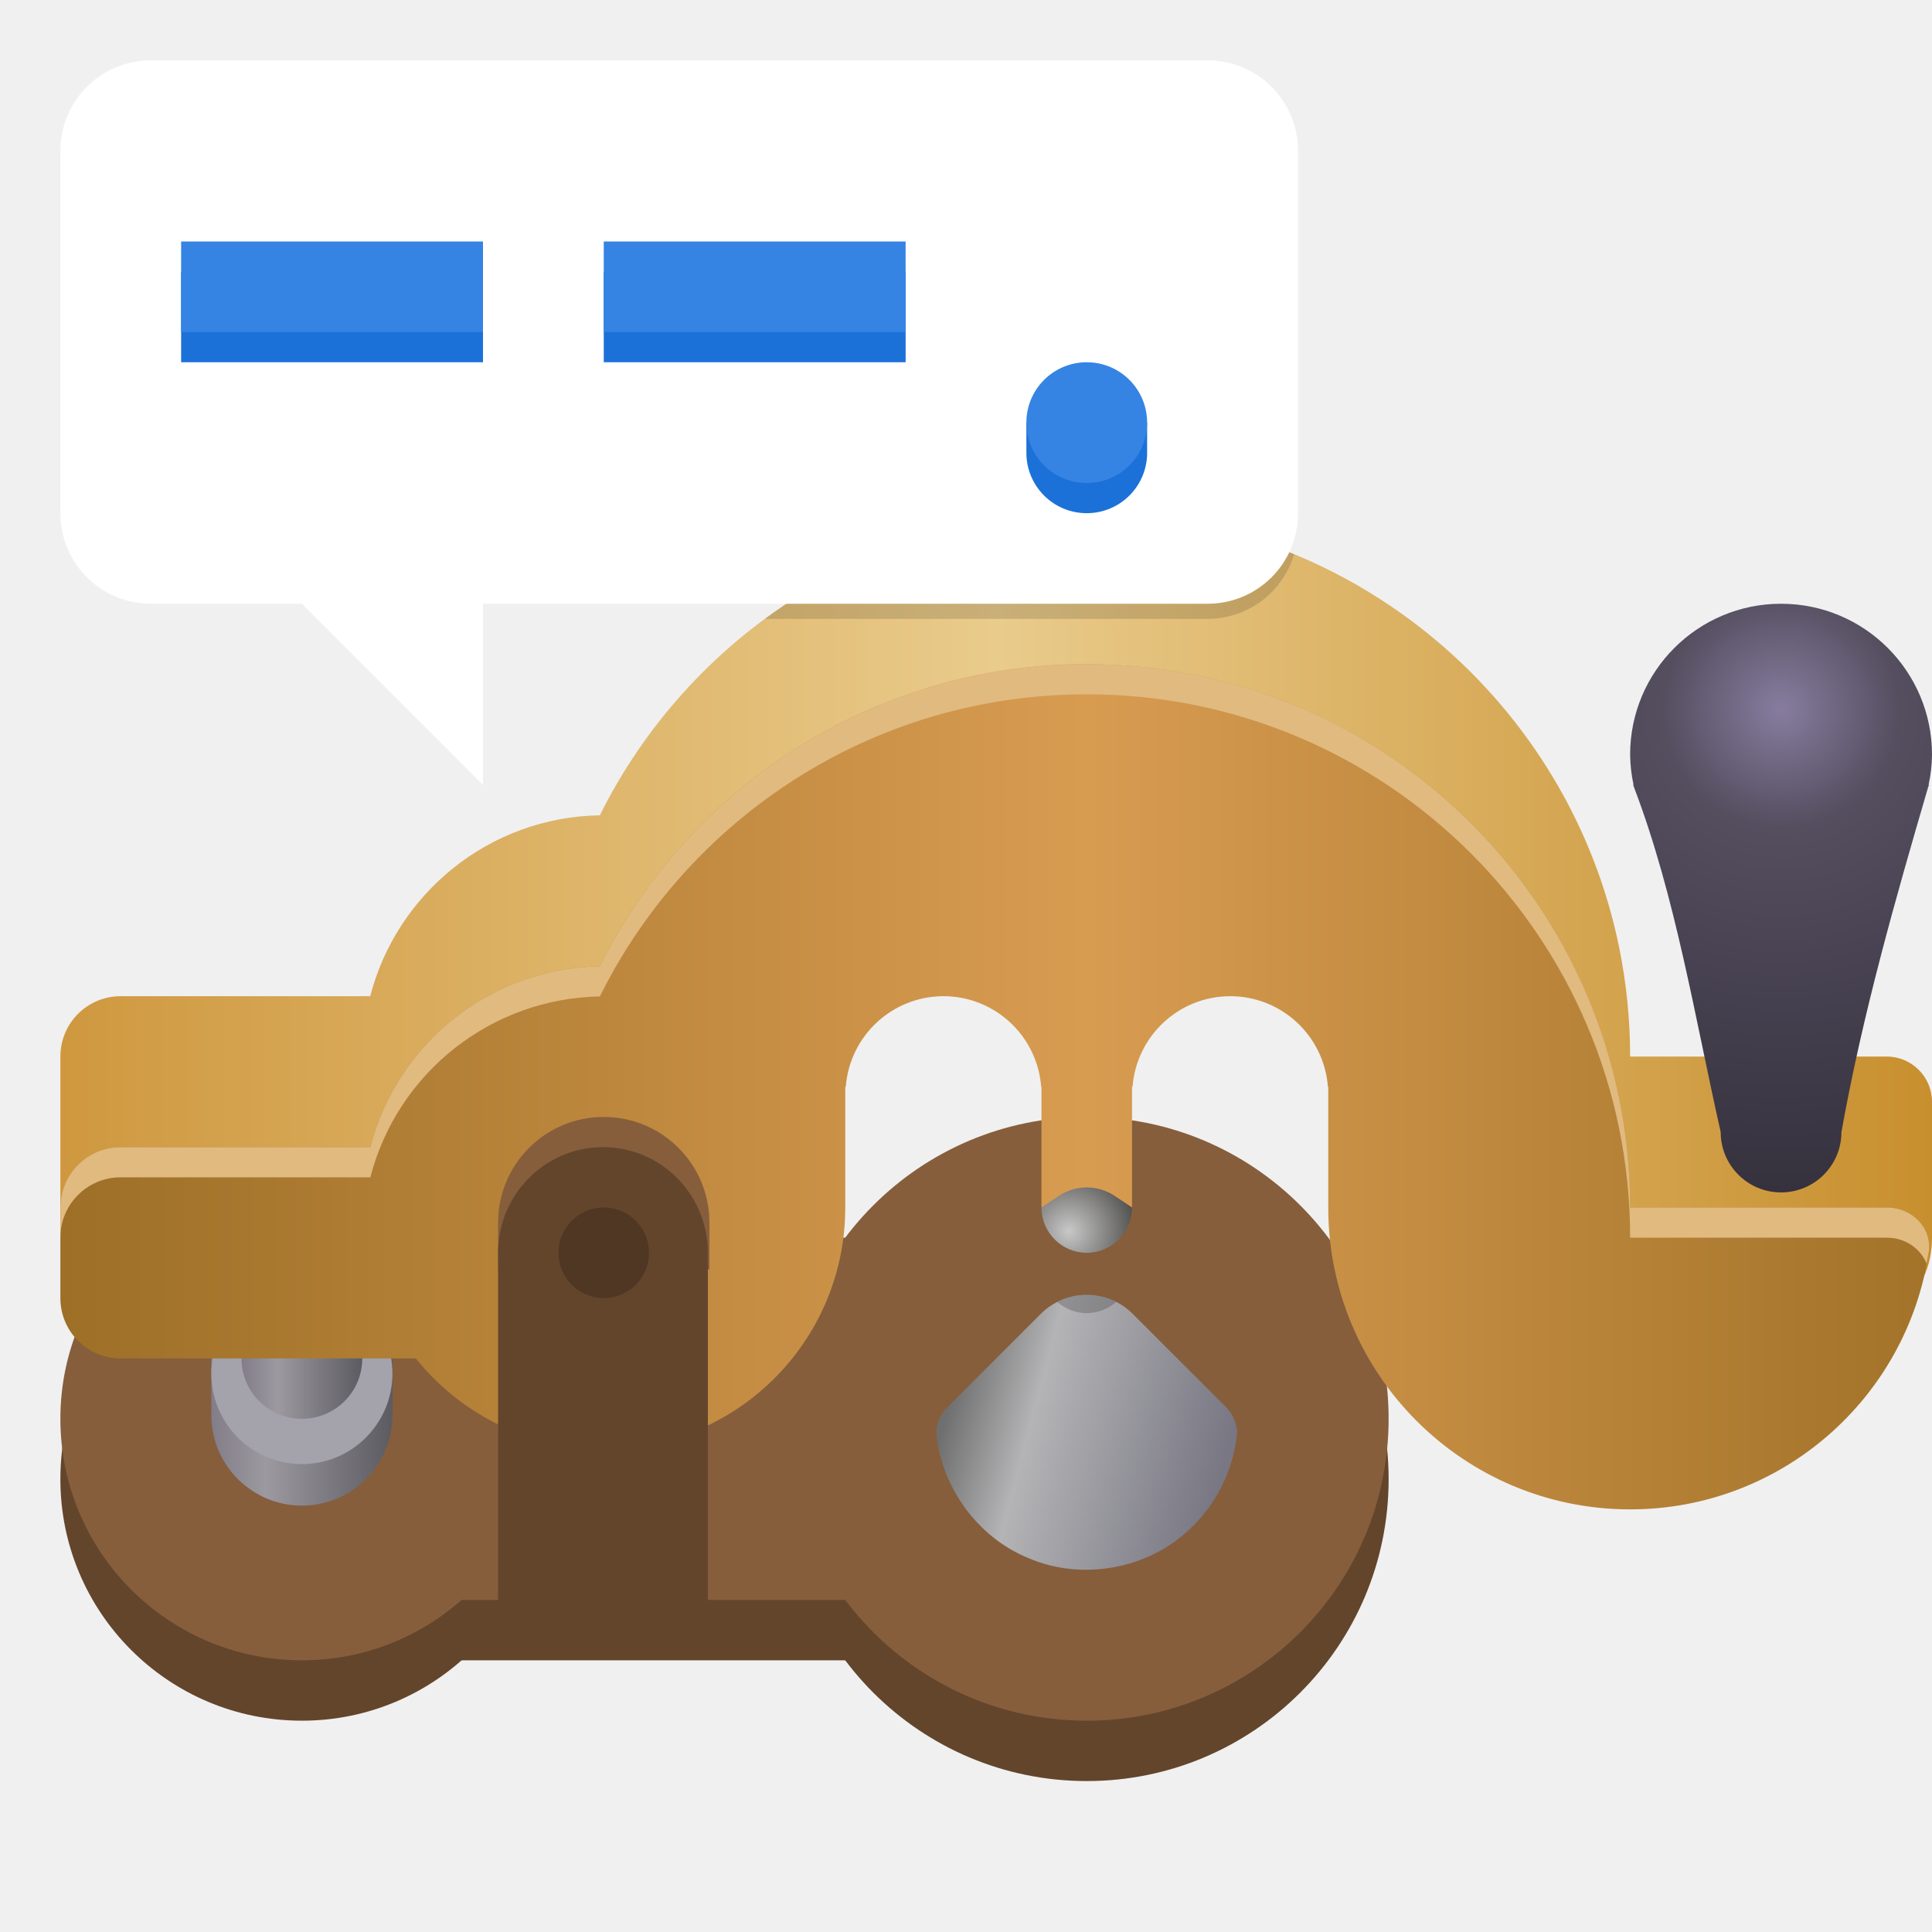
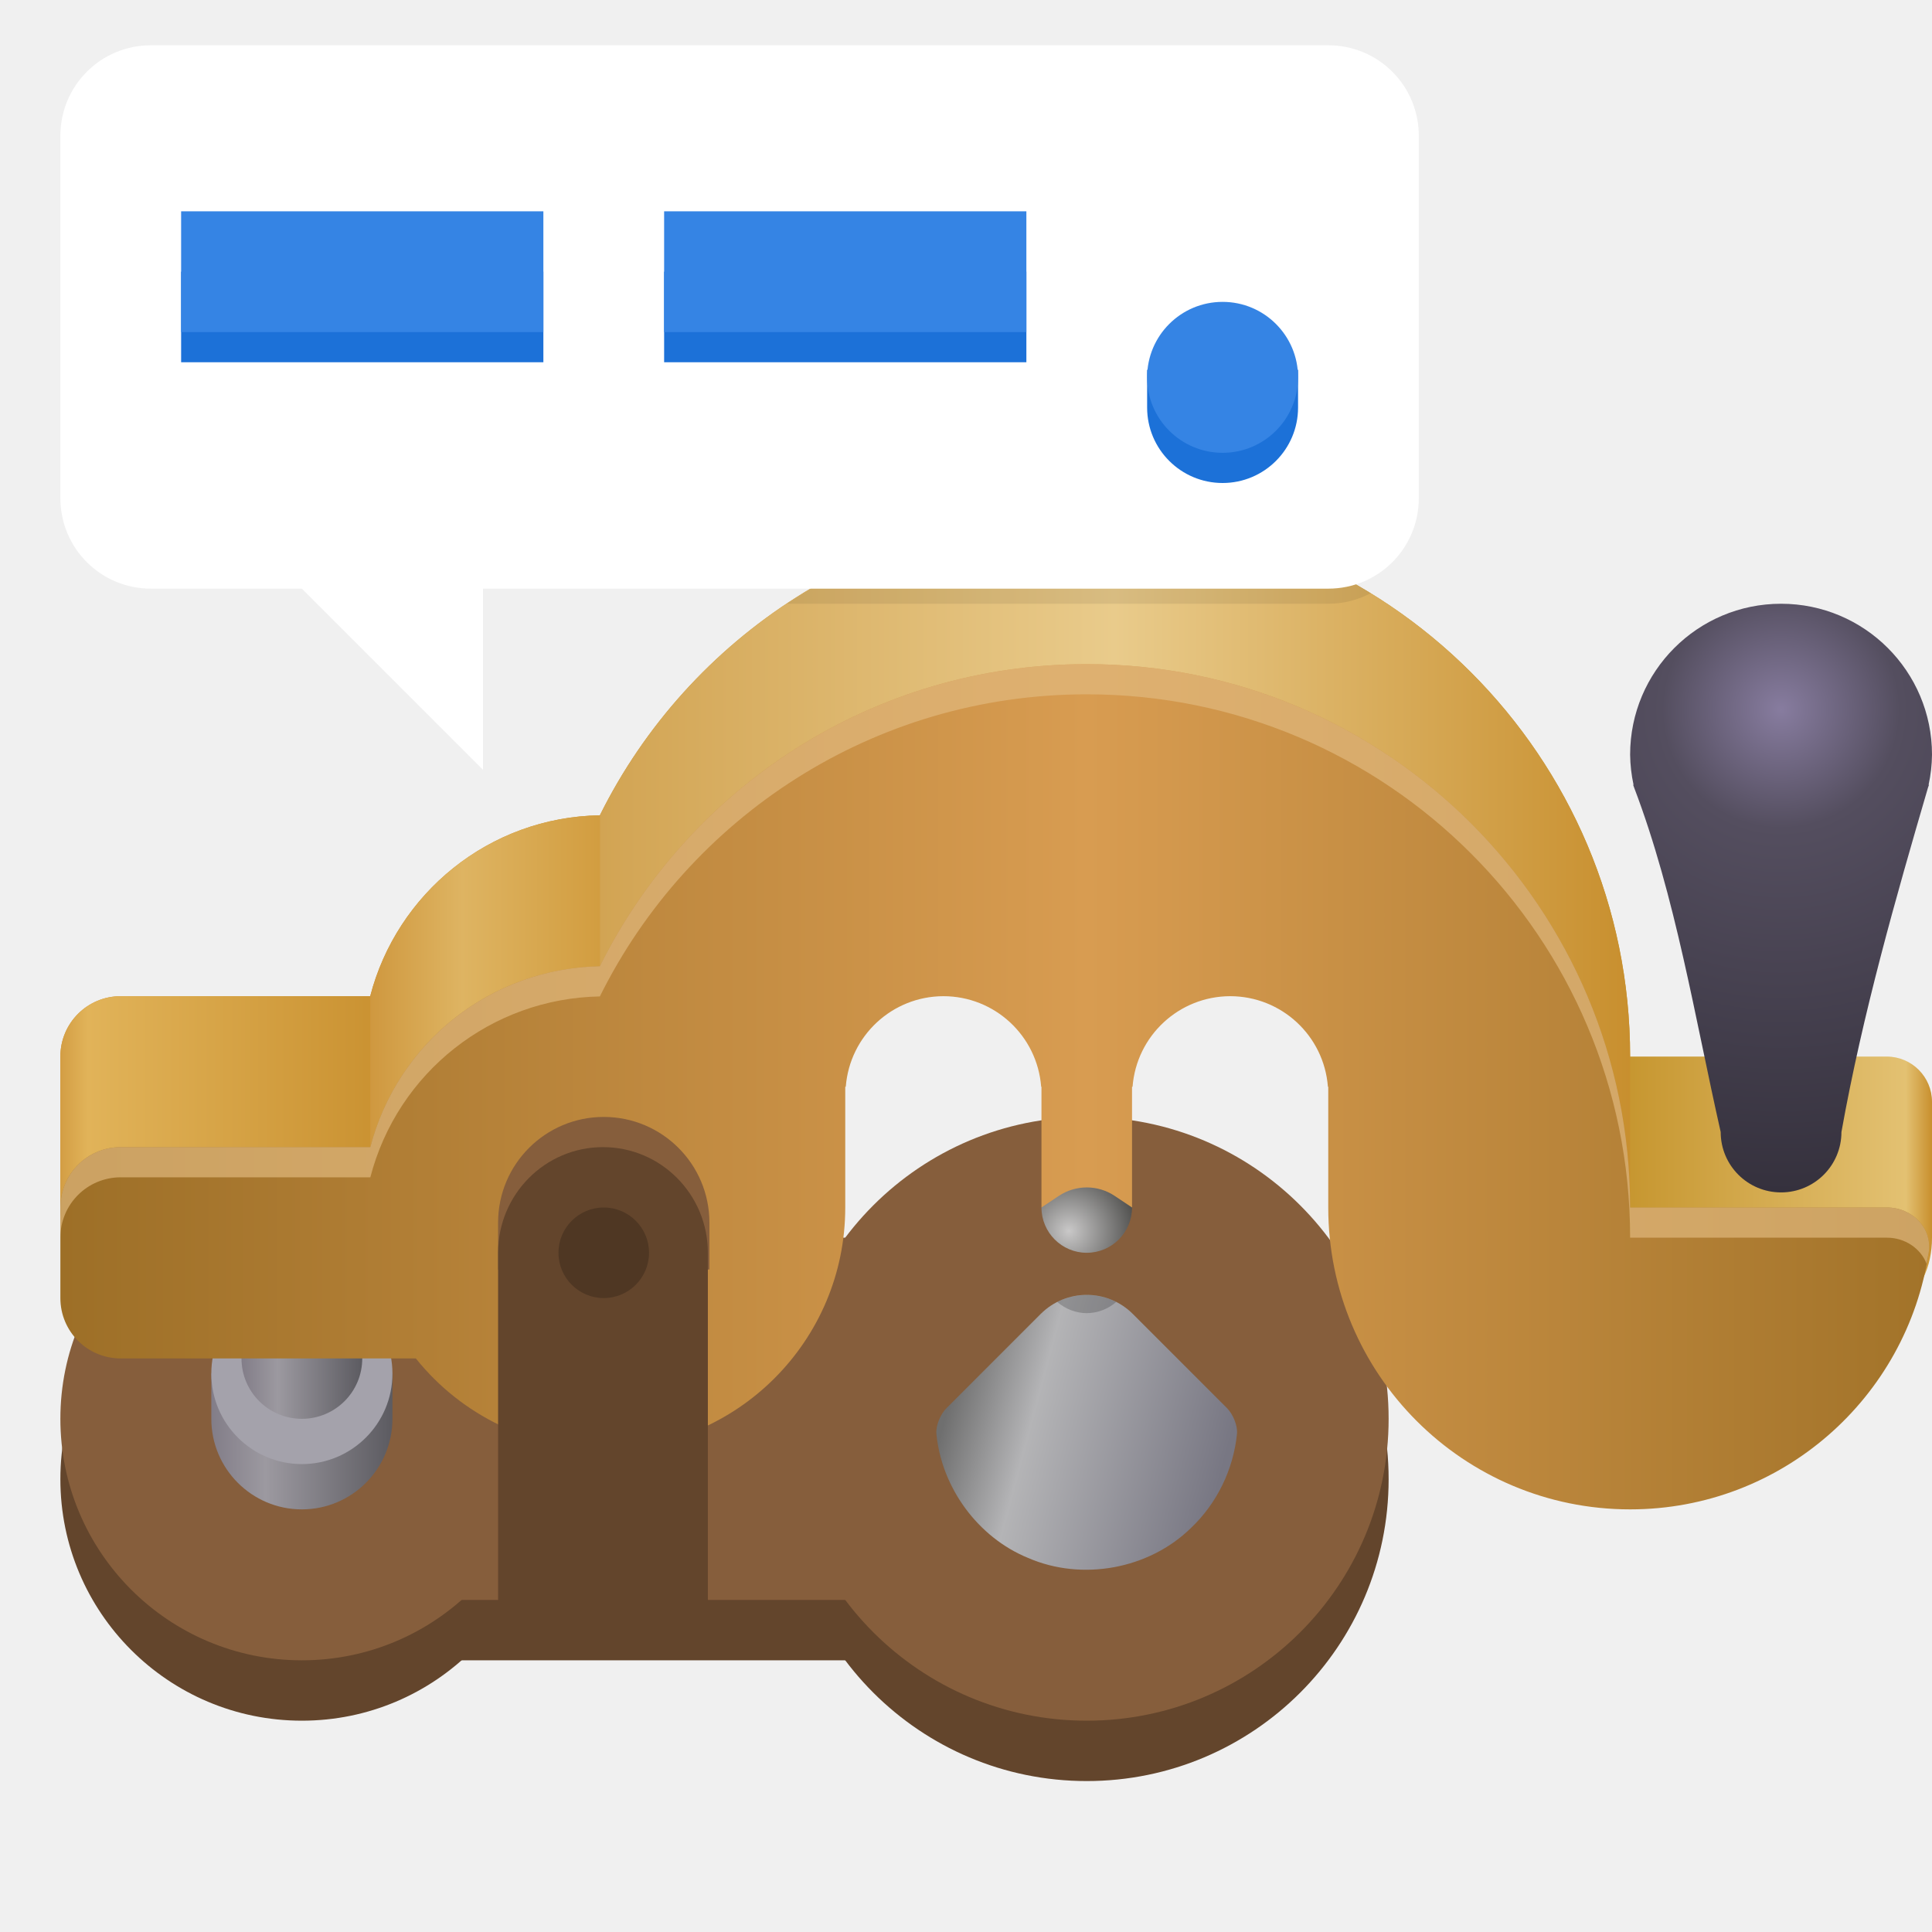
<svg xmlns="http://www.w3.org/2000/svg" xmlns:xlink="http://www.w3.org/1999/xlink" height="128px" viewBox="0 0 128 128" width="128px">
  <linearGradient id="a" gradientUnits="userSpaceOnUse" x1="4" x2="128" y1="62" y2="62">
-     <stop offset="0" stop-color="#cf983f" />
-     <stop offset="0.5" stop-color="#e9cb8b" />
+     <stop offset="0" stop-color="#cc8f30" />
+     <stop offset="0.829" stop-color="#c5942c" />
+     <stop offset="0.986" stop-color="#e3c172" />
    <stop offset="1" stop-color="#c88f2e" />
  </linearGradient>
  <linearGradient id="b" gradientUnits="userSpaceOnUse">
    <stop offset="0" stop-color="#827d88" />
    <stop offset="0.3" stop-color="#9c99a0" />
    <stop offset="1" stop-color="#5c5b61" />
  </linearGradient>
-   <linearGradient id="c" x1="14" x2="26" xlink:href="#b" y1="95.25" y2="95.25" />
+   <linearGradient id="c" x1="14" x2="26" xlink:href="#b" y1="95.5" y2="95.5" />
  <linearGradient id="d" x1="16" x2="24" xlink:href="#b" y1="91" y2="91" />
-   <linearGradient id="e" gradientUnits="userSpaceOnUse" x1="4" x2="127.809" y1="72" y2="72">
+   <linearGradient id="e" gradientUnits="userSpaceOnUse" x1="3.502" x2="26.667" y1="62" y2="62">
+     <stop offset="0" stop-color="#cf983f" />
+     <stop offset="0.1" stop-color="#e1b359" />
+     <stop offset="1" stop-color="#c88f2e" />
+   </linearGradient>
+   <linearGradient id="f" gradientUnits="userSpaceOnUse" x1="24.527" x2="39.742" y1="62" y2="62">
+     <stop offset="0" stop-color="#cf983f" />
+     <stop offset="0.4" stop-color="#deb462" />
+     <stop offset="1" stop-color="#d29d40" />
+   </linearGradient>
+   <linearGradient id="g" gradientUnits="userSpaceOnUse" x1="39.742" x2="108" y1="62" y2="62">
+     <stop offset="0" stop-color="#d2a453" />
+     <stop offset="0.5" stop-color="#e9cb8b" />
+     <stop offset="1" stop-color="#c88f2e" />
+   </linearGradient>
+   <linearGradient id="h" gradientUnits="userSpaceOnUse" x1="4" x2="127.809" y1="72" y2="72">
    <stop offset="0" stop-color="#9d6f27" />
    <stop offset="0.549" stop-color="#d89c51" />
    <stop offset="1" stop-color="#a27329" />
  </linearGradient>
-   <radialGradient id="f" cx="126" cy="63" gradientTransform="matrix(0 3.2 -3.2 0 319.6 -356.2)" gradientUnits="userSpaceOnUse" r="10">
+   <radialGradient id="i" cx="126" cy="63" gradientTransform="matrix(0 3.2 -3.2 0 319.6 -356.2)" gradientUnits="userSpaceOnUse" r="10">
    <stop offset="0" stop-color="#877c9f" />
    <stop offset="0.246" stop-color="#544e5f" />
    <stop offset="1" stop-color="#35313d" />
  </radialGradient>
-   <linearGradient id="g" gradientUnits="userSpaceOnUse" x1="62.995" x2="81" y1="92.483" y2="97.307">
+   <linearGradient id="j" gradientUnits="userSpaceOnUse" x1="62.995" x2="81" y1="92.483" y2="97.307">
    <stop offset="0" stop-color="#6f6f6f" />
    <stop offset="0.3" stop-color="#b4b4b6" />
    <stop offset="1" stop-color="#787783" />
  </linearGradient>
-   <radialGradient id="h" cx="70.817" cy="81.558" gradientUnits="userSpaceOnUse" r="5">
+   <radialGradient id="k" cx="70.817" cy="81.558" gradientUnits="userSpaceOnUse" r="5">
    <stop offset="0" stop-color="#c9c8c8" />
    <stop offset="1" stop-color="#424240" />
  </radialGradient>
  <path d="m 92 98 c 0 11.047 -8.953 20 -20 20 s -20 -8.953 -20 -20 s 8.953 -20 20 -20 s 20 8.953 20 20 z m 0 0" fill="#63452c" />
  <path d="m 20 86 h 54 v 24 h -54 z m 0 0" fill="#63452c" />
  <path d="m 92 94 c 0 11.047 -8.953 20 -20 20 s -20 -8.953 -20 -20 s 8.953 -20 20 -20 s 20 8.953 20 20 z m 0 0" fill="#865e3c" />
  <path d="m 72 34 c -14.141 0 -26.371 8.156 -32.258 20.016 c -7.344 0.121 -13.453 5.184 -15.215 11.984 h -16.527 c -2.215 0 -4 1.785 -4 4 v 10 c 0 2.215 1.785 4 4 4 h 24.344 c 2.324 1.277 4.941 1.992 7.656 2 c 8.836 0 16 -7.164 16 -16 s 7.164 -16 16 -16 s 16 7.164 16 16 c 0 11.047 8.953 20 20 20 c 7.145 0 20 0 20 -8 v -9 c 0 -1.656 -1.344 -3 -3 -3 h -17 c 0 -19.883 -16.117 -36 -36 -36 z m 0 0" fill="url(#a)" />
  <path d="m 36 98 c 0 8.836 -7.164 16 -16 16 s -16 -7.164 -16 -16 s 7.164 -16 16 -16 s 16 7.164 16 16 z m 0 0" fill="#63452c" />
  <path d="m 20 82 h 54 v 24 h -54 z m 0 0" fill="#865e3c" />
  <path d="m 36 94 c 0 8.836 -7.164 16 -16 16 s -16 -7.164 -16 -16 s 7.164 -16 16 -16 s 16 7.164 16 16 z m 0 0" fill="#865e3c" />
-   <path d="m 14 89.25 v 4.5 c 0 3.312 2.688 6 6 6 s 6 -2.688 6 -6 v -4.5 z m 0 0" fill="url(#c)" />
+   <path d="m 14 91 v 3 c 0 3.312 2.688 6 6 6 s 6 -2.688 6 -6 v -3 z m 0 0" fill="url(#c)" />
  <path d="m 26 91 c 0 3.312 -2.688 6 -6 6 s -6 -2.688 -6 -6 s 2.688 -6 6 -6 s 6 2.688 6 6 z m 0 0" fill="#a4a2ab" />
  <path d="m 16 87 v 3 c 0 2.211 1.789 4 4 4 s 4 -1.789 4 -4 v -3 z m 0 0" fill="url(#d)" />
-   <path d="m 72 44 c -14.141 0 -26.371 8.156 -32.258 20.016 c -7.184 0.129 -13.402 5.027 -15.207 11.984 h -16.535 c -2.215 0 -4 1.785 -4 4 v 6 c 0 2.215 1.785 4 4 4 h 19.551 c 3.027 3.781 7.605 5.988 12.449 6 c 8.836 0 16 -7.164 16 -16 v -8 h 0.035 c 0.262 -3.379 3.074 -5.992 6.465 -6 c 3.395 0 6.219 2.613 6.48 6 h 0.02 v 8 h 6 v -8 h 0.035 c 0.262 -3.379 3.074 -5.992 6.465 -6 c 3.395 0 6.219 2.613 6.477 6 h 0.023 v 8 c 0 11.047 8.953 20 20 20 c 10.039 0 18.348 -7.395 19.781 -17.031 c 0.242 -1.629 -1.113 -2.969 -2.762 -2.969 h -17.02 c 0 -19.883 -16.117 -36 -36 -36 z m 0 0" fill="url(#e)" />
-   <path d="m 118 40 c -5.523 0 -10 4.477 -10 10 c 0.008 0.672 0.086 1.344 0.227 2 h -0.027 l 0.062 0.172 c 2.758 7.242 4.027 15.262 5.738 22.828 c 0 2.211 1.789 4 4 4 s 4 -1.789 4 -4 c 1.398 -7.828 3.629 -15.617 5.738 -22.828 l 0.062 -0.172 h -0.027 c 0.145 -0.656 0.219 -1.328 0.227 -2 c 0 -5.523 -4.477 -10 -10 -10 z m 0 0" fill="url(#f)" />
+   <path d="m 8 66 c -2.215 0 -4 1.785 -4 4 v 10 c 0 2.215 1.785 4 4 4 h 16.527 v -18 z m 0 0" fill="url(#e)" />
+   <path d="m 39.742 54.016 c -7.344 0.121 -13.453 5.184 -15.215 11.984 v 18 h 7.816 c 2.25 1.234 4.777 1.934 7.398 1.98 z m 0 0" fill="url(#f)" />
+   <path d="m 72 34 c -14.141 0 -26.371 8.156 -32.258 20.016 v 31.965 c 0.086 0.004 0.172 0.02 0.258 0.02 c 8.836 0 16 -7.164 16 -16 s 7.164 -16 16 -16 s 16 7.164 16 16 c 0 11.047 8.953 20 20 20 v -20 c 0 -19.883 -16.117 -36 -36 -36 z m 0 0" fill="url(#g)" />
+   <path d="m 72 44 c -14.141 0 -26.371 8.156 -32.258 20.016 c -7.184 0.129 -13.402 5.027 -15.207 11.984 h -16.535 c -2.215 0 -4 1.785 -4 4 v 6 c 0 2.215 1.785 4 4 4 h 19.551 c 3.027 3.781 7.605 5.988 12.449 6 c 8.836 0 16 -7.164 16 -16 v -8 h 0.035 c 0.262 -3.379 3.074 -5.992 6.465 -6 c 3.395 0 6.219 2.613 6.48 6 h 0.02 v 8 h 6 v -8 h 0.035 c 0.262 -3.379 3.074 -5.992 6.465 -6 c 3.395 0 6.219 2.613 6.477 6 h 0.023 v 8 c 0 11.047 8.953 20 20 20 c 10.039 0 18.348 -7.395 19.781 -17.031 c 0.242 -1.629 -1.113 -2.969 -2.762 -2.969 h -17.02 c 0 -19.883 -16.117 -36 -36 -36 z m 0 0" fill="url(#h)" />
+   <path d="m 118 40 c -5.523 0 -10 4.477 -10 10 c 0.008 0.672 0.086 1.344 0.227 2 h -0.027 l 0.062 0.172 c 2.758 7.242 4.027 15.262 5.738 22.828 c 0 2.211 1.789 4 4 4 s 4 -1.789 4 -4 c 1.398 -7.828 3.629 -15.617 5.738 -22.828 l 0.062 -0.172 h -0.027 c 0.145 -0.656 0.219 -1.328 0.227 -2 c 0 -5.523 -4.477 -10 -10 -10 z m 0 0" fill="url(#i)" />
  <path d="m 40 74 c -3.867 0 -7 3.133 -7 7 v 3.109 h 0.742 c 1.18 2.379 3.602 3.887 6.258 3.891 c 2.656 -0.004 5.078 -1.512 6.258 -3.891 h 0.742 v -3.109 c 0 -3.867 -3.133 -7 -7 -7 z m 0 0" fill="#865e3c" />
-   <path d="m 68.945 87.055 l -6.238 6.238 c -0.391 0.391 -0.719 1.156 -0.668 1.703 c 0.344 3.562 2.742 6.855 6.07 8.219 c 3.57 1.555 8.004 0.75 10.789 -1.977 c 1.723 -1.625 2.82 -3.887 3.055 -6.242 c 0.055 -0.547 -0.27 -1.312 -0.66 -1.703 l -6.238 -6.238 c -1.688 -1.688 -4.422 -1.688 -6.109 0 z m 0 0" fill="url(#g)" />
-   <path d="m 70.152 79.23 l -1.152 0.77 c 0 1.656 1.344 3 3 3 s 3 -1.344 3 -3 l -1.152 -0.77 c -1.121 -0.746 -2.574 -0.746 -3.695 0 z m 0 0" fill="url(#h)" />
-   <path d="m 72 44 c -14.141 0 -26.371 8.156 -32.258 20.016 c -7.184 0.129 -13.402 5.027 -15.207 11.984 h -16.535 c -2.215 0 -4 1.785 -4 4 v 2 c 0 -2.215 1.785 -4 4 -4 h 16.535 c 1.805 -6.957 8.023 -11.855 15.207 -11.984 c 5.887 -11.859 18.117 -20.016 32.258 -20.016 c 19.883 0 36 16.117 36 36 h 17.02 c 1.191 0 2.223 0.711 2.617 1.715 c 0.047 -0.25 0.105 -0.496 0.145 -0.746 c 0.242 -1.629 -1.113 -2.969 -2.762 -2.969 h -17.02 c 0 -19.883 -16.117 -36 -36 -36 z m 0 0" fill="#e1ba7f" />
+   <path d="m 68.945 87.055 l -6.238 6.238 c -0.391 0.391 -0.719 1.156 -0.668 1.703 c 0.344 3.562 2.742 6.855 6.07 8.219 c 3.57 1.555 8.004 0.75 10.789 -1.977 c 1.723 -1.625 2.82 -3.887 3.055 -6.242 c 0.055 -0.547 -0.27 -1.312 -0.66 -1.703 l -6.238 -6.238 c -1.688 -1.688 -4.422 -1.688 -6.109 0 z m 0 0" fill="url(#j)" />
+   <path d="m 70.152 79.23 l -1.152 0.77 c 0 1.656 1.344 3 3 3 s 3 -1.344 3 -3 l -1.152 -0.77 c -1.121 -0.746 -2.574 -0.746 -3.695 0 z m 0 0" fill="url(#k)" />
+   <path d="m 72 44 c -14.141 0 -26.371 8.156 -32.258 20.016 c -7.184 0.129 -13.402 5.027 -15.207 11.984 h -16.535 c -2.215 0 -4 1.785 -4 4 v 2 c 0 -2.215 1.785 -4 4 -4 h 16.535 c 1.805 -6.957 8.023 -11.855 15.207 -11.984 c 5.887 -11.859 18.117 -20.016 32.258 -20.016 c 19.883 0 36 16.117 36 36 h 17.02 c 1.191 0 2.223 0.711 2.617 1.715 c 0.047 -0.25 0.105 -0.496 0.145 -0.746 c 0.242 -1.629 -1.113 -2.969 -2.762 -2.969 h -17.02 c 0 -19.883 -16.117 -36 -36 -36 z m 0 0" fill="#e1ba7f" fill-opacity="0.678" />
  <path d="m 39.949 76 c -3.836 0 -6.949 3.133 -6.949 7 v 25 h 13.898 v -25 c 0 -3.867 -3.109 -7 -6.949 -7 z m 0 0" fill="#63452c" />
  <path d="m 43 83 c 0 1.656 -1.344 3 -3 3 s -3 -1.344 -3 -3 s 1.344 -3 3 -3 s 3 1.344 3 3 z m 0 0" fill-opacity="0.204" />
-   <path d="m 72 34 c -7.984 0 -15.355 2.602 -21.324 7 h 29.324 c 2.723 0 5.004 -1.801 5.738 -4.281 c -4.234 -1.75 -8.871 -2.719 -13.738 -2.719 z m 0 0" fill-opacity="0.137" />
-   <path d="m 10 4 c -3.324 0 -6 2.676 -6 6 v 24 c 0 3.324 2.676 6 6 6 h 10 l 12 12 v -12 h 48 c 3.324 0 6 -2.676 6 -6 v -24 c 0 -3.324 -2.676 -6 -6 -6 z m 0 0" fill="#ffffff" />
-   <path d="m 12 18 h 20 v 6 h -20 z m 0 0" fill="#1c71d8" />
-   <path d="m 12 16 h 20 v 6 h -20 z m 0 0" fill="#3584e4" />
-   <path d="m 72 26 c -1.426 0.004 -2.742 0.766 -3.453 2 h -0.547 v 2 c 0 2.211 1.789 4 4 4 s 4 -1.789 4 -4 v -2 h -0.535 c -0.715 -1.238 -2.035 -2 -3.465 -2 z m 0 0" fill="#1c71d8" />
-   <path d="m 76 28 c 0 2.207 -1.789 4 -4 4 s -4 -1.793 -4 -4 c 0 -2.211 1.789 -4 4 -4 s 4 1.789 4 4 z m 0 0" fill="#3584e4" />
+   <path d="m 72 34 c -7.352 0 -14.172 2.219 -19.867 6 h 35.867 c 1.016 0 1.973 -0.254 2.812 -0.699 c -5.477 -3.359 -11.918 -5.301 -18.812 -5.301 z m 0 0" fill-opacity="0.078" />
+   <path d="m 10 3 c -3.324 0 -6 2.676 -6 6 v 24 c 0 3.324 2.676 6 6 6 h 10 l 12 12 v -12 h 56 c 3.324 0 6 -2.676 6 -6 v -24 c 0 -3.324 -2.676 -6 -6 -6 z m 0 0" fill="#ffffff" />
+   <path d="m 12 18 h 24 v 6 h -24 z m 0 0" fill="#1c71d8" />
+   <path d="m 12 14 h 24 v 8 h -24 z m 0 0" fill="#3584e4" />
+   <path d="m 81 22 c -1.781 0.004 -3.426 0.957 -4.316 2.5 h -0.684 v 2.5 c 0 2.762 2.238 5 5 5 s 5 -2.238 5 -5 v -2.5 h -0.672 c -0.891 -1.547 -2.543 -2.5 -4.328 -2.5 z m 0 0" fill="#1c71d8" />
+   <path d="m 86 25 c 0 2.762 -2.238 5 -5 5 s -5 -2.238 -5 -5 s 2.238 -5 5 -5 s 5 2.238 5 5 z m 0 0" fill="#3584e4" />
  <path d="m 72 85.793 c -0.672 0 -1.34 0.156 -1.953 0.465 c 0.543 0.473 1.234 0.738 1.953 0.742 c 0.719 -0.004 1.41 -0.27 1.953 -0.742 c -0.613 -0.309 -1.281 -0.465 -1.953 -0.465 z m 0 0" fill-opacity="0.196" />
-   <path d="m 40 18 h 20 v 6 h -20 z m 0 0" fill="#1c71d8" />
-   <path d="m 40 16 h 20 v 6 h -20 z m 0 0" fill="#3584e4" />
+   <path d="m 44 18 h 24 v 6 h -24 z m 0 0" fill="#1c71d8" />
+   <path d="m 44 14 h 24 v 8 h -24 z m 0 0" fill="#3584e4" />
</svg>
